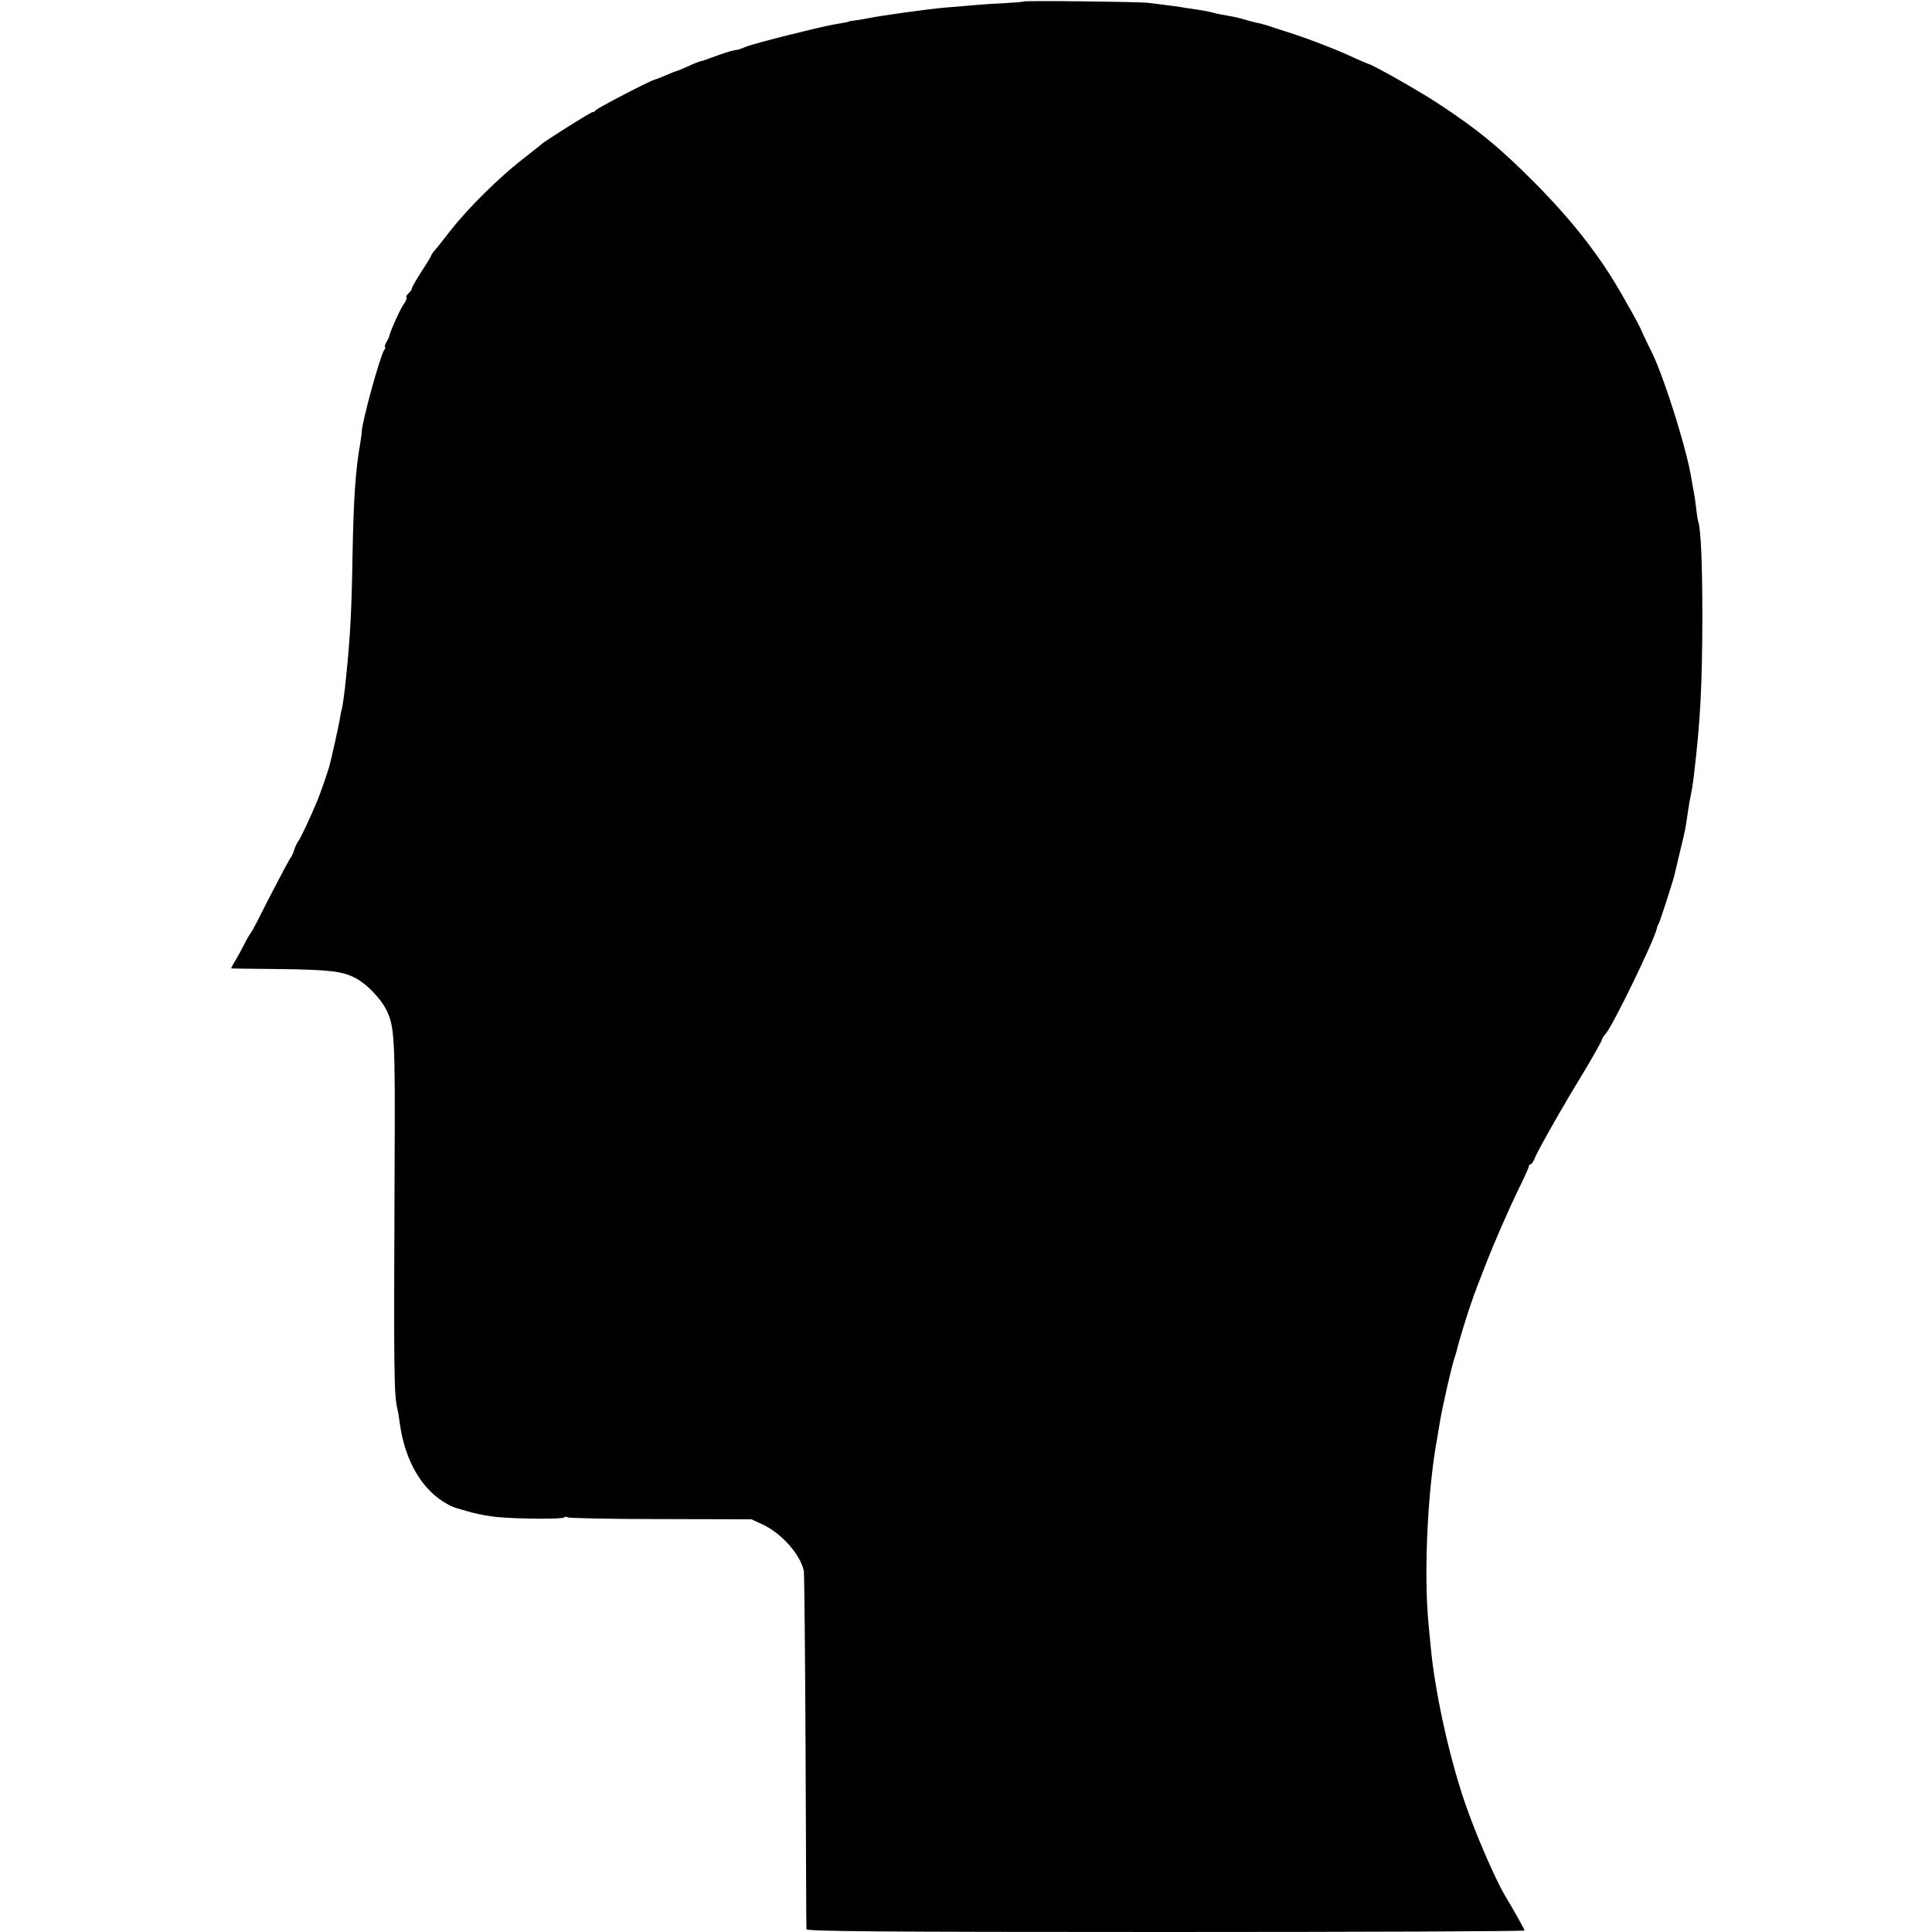
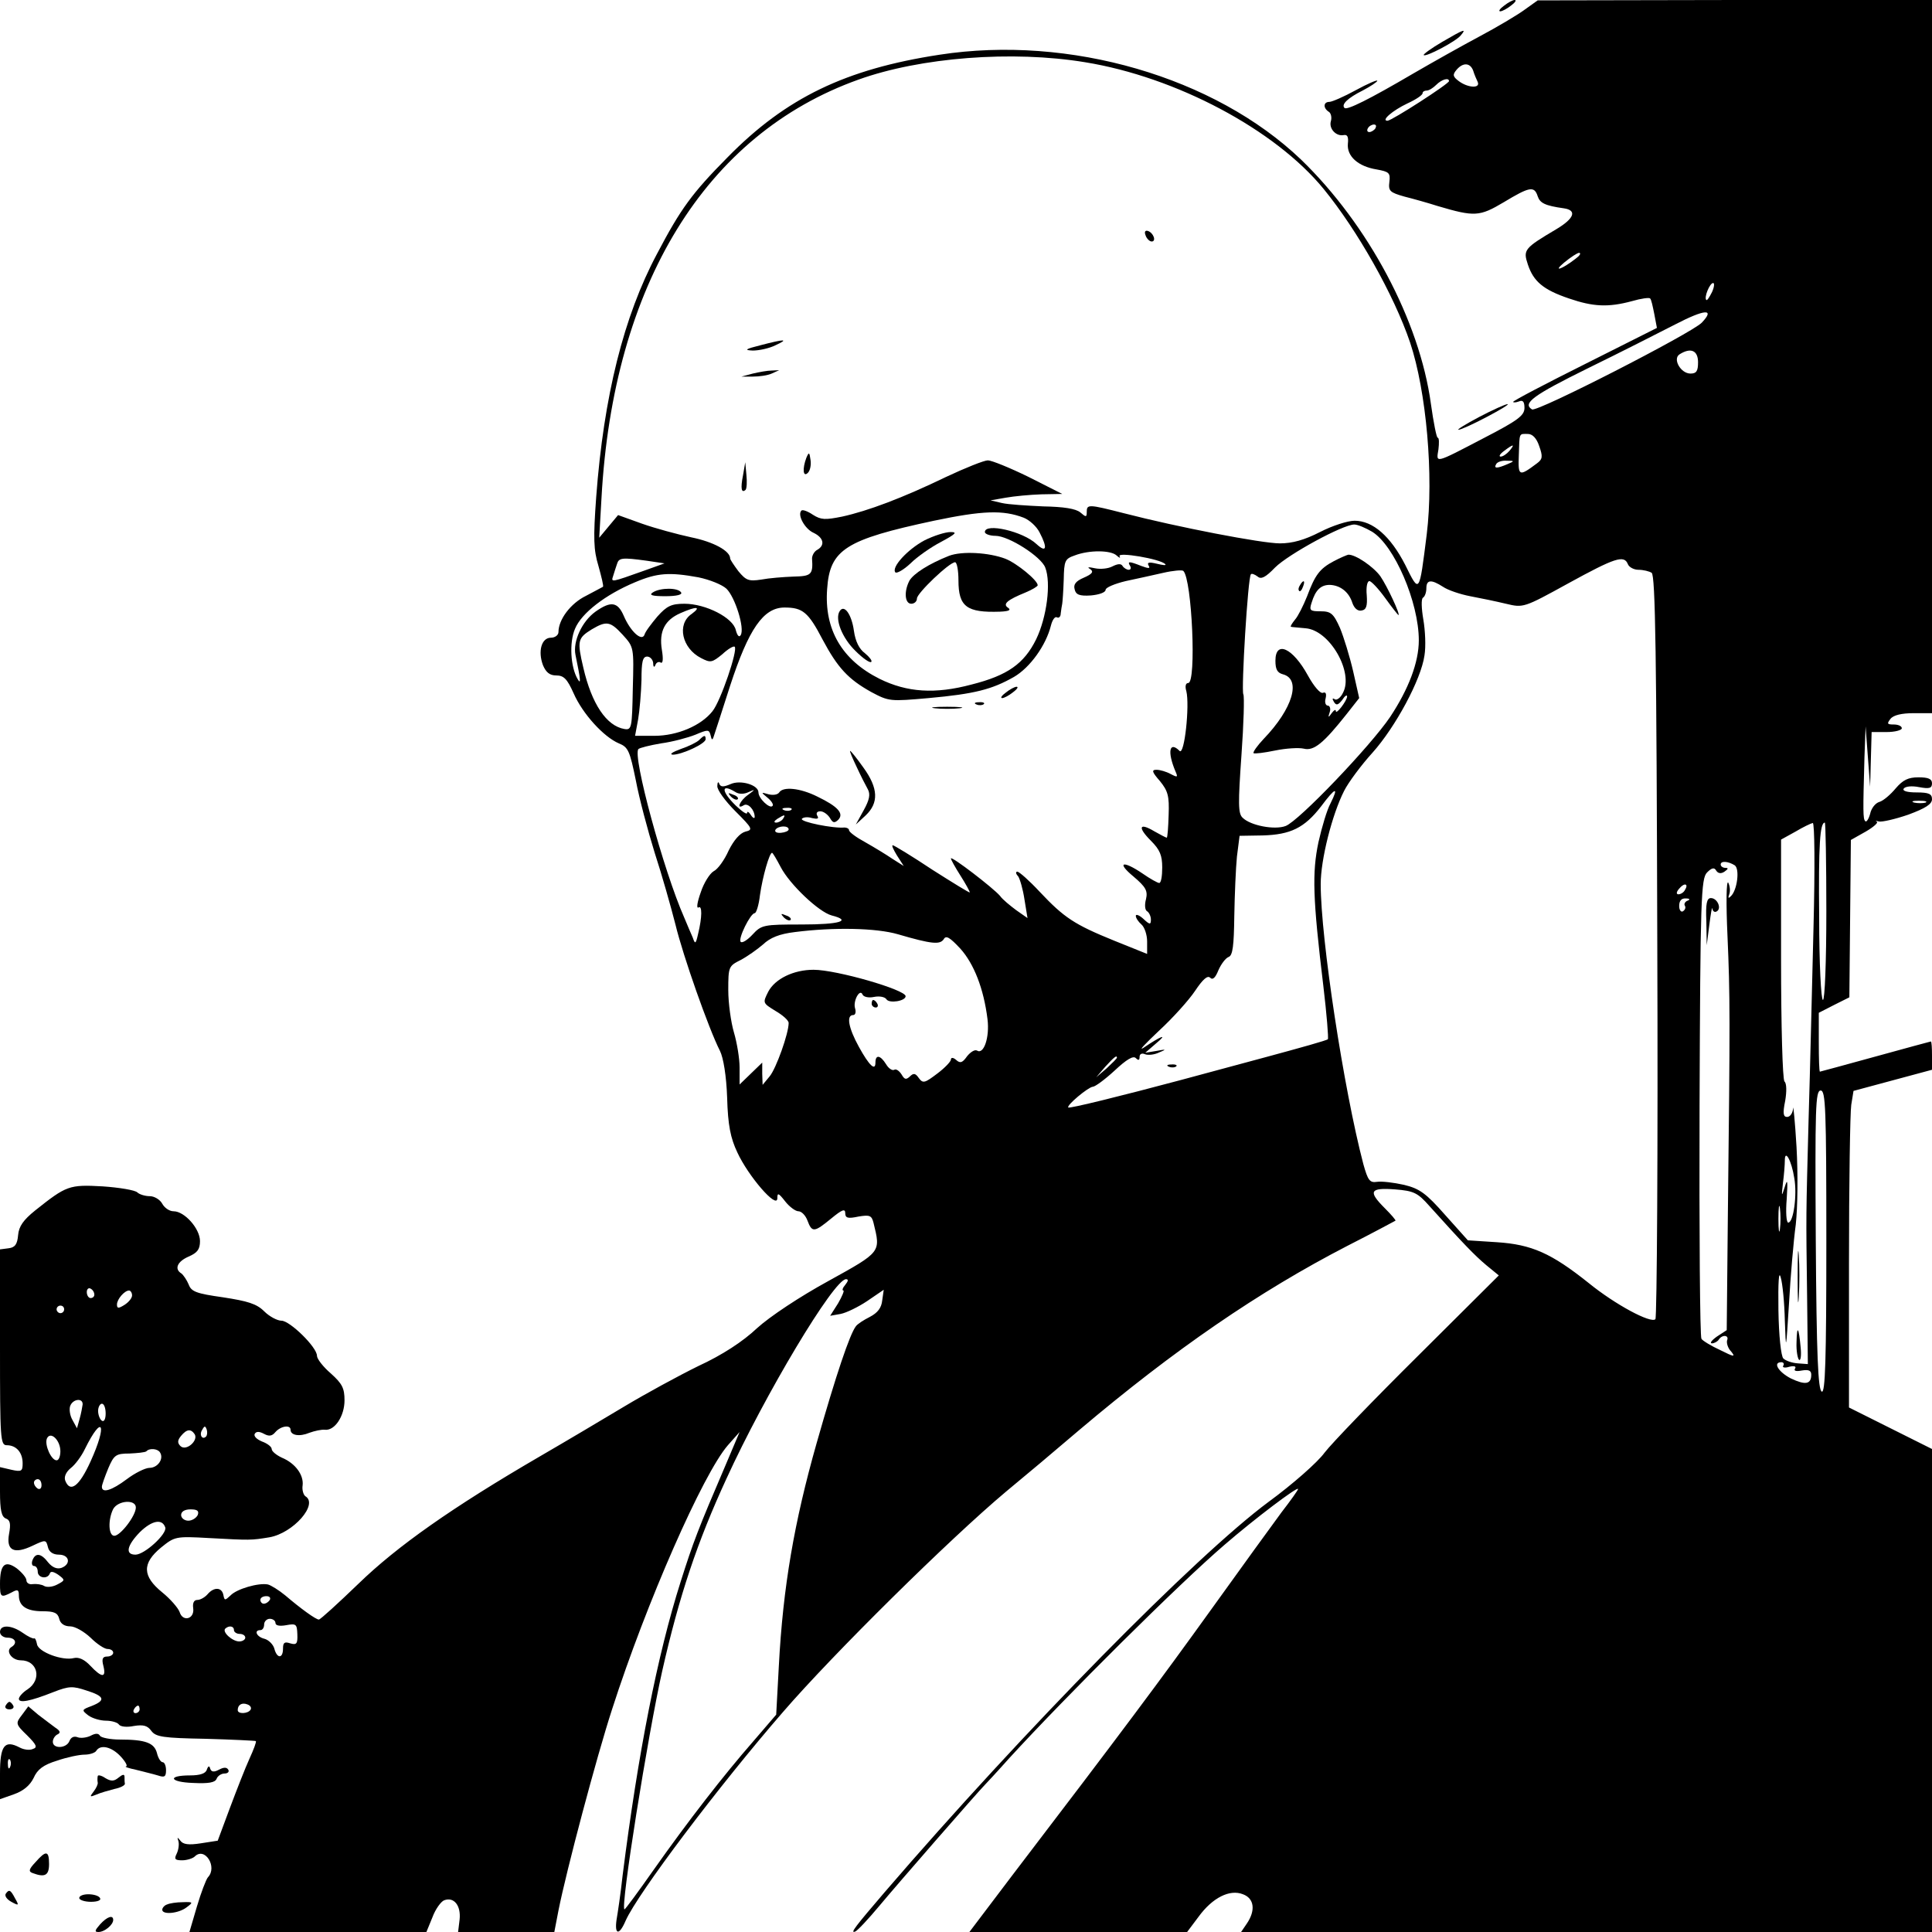
- <svg xmlns="http://www.w3.org/2000/svg" version="1.0" width="896pt" height="896pt" viewBox="0 0 896 896" preserveAspectRatio="xMidYMid meet">
-   <g transform="translate(0,896) scale(0.1,-0.1)" fill="#000000" stroke="none">
-     <path d="M4746 8953 c-1 -2 -43 -5 -92 -8 -49 -2 -120 -7 -159 -11 -38 -3 -88 -7 -110 -9 -74 -6 -297 -37 -356 -49 -14 -3 -41 -8 -60 -10 -19 -3 -34 -5 -34 -6 0 -2 -22 -6 -70 -14 -64 -11 -367 -87 -403 -102 -18 -7 -35 -13 -37 -14 -3 0 -6 0 -7 -1 -2 0 -11 -2 -20 -4 -15 -3 -47 -13 -128 -43 -8 -3 -20 -6 -25 -7 -6 -2 -32 -12 -57 -24 -26 -11 -49 -21 -52 -21 -2 0 -25 -9 -50 -20 -26 -11 -50 -20 -54 -21 -21 -5 -267 -133 -270 -141 -2 -4 -8 -8 -14 -8 -9 0 -226 -137 -238 -150 -3 -3 -44 -35 -91 -72 -106 -83 -247 -222 -328 -325 -33 -43 -67 -86 -76 -95 -8 -10 -15 -20 -15 -23 0 -2 -20 -36 -45 -74 -25 -38 -45 -74 -45 -79 0 -5 -7 -15 -15 -22 -8 -7 -13 -16 -10 -20 3 -4 -3 -18 -13 -31 -15 -20 -65 -131 -67 -149 0 -3 -6 -15 -13 -27 -7 -13 -10 -23 -6 -23 3 0 2 -6 -4 -13 -17 -20 -103 -332 -104 -377 0 -8 -4 -35 -8 -60 -21 -119 -30 -247 -35 -510 -4 -260 -11 -389 -30 -570 -6 -66 -16 -135 -20 -150 -3 -8 -7 -31 -10 -50 -5 -30 -40 -187 -48 -215 -11 -37 -42 -126 -54 -155 -35 -84 -78 -176 -89 -190 -6 -8 -15 -26 -19 -40 -4 -14 -11 -30 -16 -36 -8 -9 -99 -183 -157 -299 -14 -27 -28 -52 -31 -55 -3 -3 -15 -23 -26 -45 -11 -22 -30 -57 -42 -77 -13 -21 -22 -39 -21 -39 2 -1 98 -2 213 -3 243 -3 303 -10 364 -42 50 -26 114 -92 141 -144 40 -79 43 -123 40 -735 -4 -962 -3 -1050 13 -1120 3 -11 8 -40 11 -65 24 -178 106 -315 225 -378 14 -8 33 -15 41 -17 8 -3 40 -11 70 -20 30 -8 84 -18 120 -21 105 -9 302 -10 307 -1 2 4 10 4 16 0 7 -4 201 -8 432 -8 l420 -1 56 -26 c86 -42 170 -137 187 -213 2 -11 6 -387 8 -835 2 -448 3 -821 4 -827 0 -10 340 -13 1665 -13 916 0 1665 3 1665 7 0 6 -42 81 -91 163 -47 80 -139 293 -187 435 -73 215 -138 512 -157 720 -2 22 -7 74 -11 115 -21 234 -3 615 42 855 2 10 6 37 10 60 9 62 58 278 72 315 3 8 6 20 8 27 6 30 54 187 70 228 4 11 8 23 9 28 2 4 4 9 5 12 1 3 3 8 5 13 1 4 5 16 10 27 4 11 19 49 33 85 38 99 106 255 156 358 25 51 46 97 46 102 0 6 4 10 8 10 4 0 13 12 19 27 11 27 50 98 116 213 18 30 37 63 42 72 6 10 43 72 83 138 39 66 72 125 72 130 0 4 7 15 15 24 31 30 231 443 239 491 1 6 4 15 8 20 6 10 67 198 73 225 2 8 13 56 25 105 27 111 28 119 35 170 3 22 8 51 10 65 13 63 15 78 20 118 31 260 39 415 40 737 0 257 -7 409 -19 446 -3 8 -7 37 -10 64 -3 28 -8 61 -11 75 -3 14 -7 39 -10 55 -20 138 -139 513 -195 612 -5 10 -18 38 -30 63 -19 44 -27 59 -99 185 -100 176 -227 339 -401 515 -164 165 -267 250 -455 373 -92 60 -297 176 -320 181 -5 2 -35 14 -65 28 -76 36 -221 92 -305 118 -38 12 -81 26 -95 31 -14 4 -36 11 -50 13 -14 3 -41 10 -60 16 -19 6 -51 13 -70 16 -19 3 -51 9 -70 14 -20 6 -54 12 -75 15 -22 3 -49 7 -61 9 -19 4 -72 11 -169 23 -43 5 -574 11 -579 6z" />
+ <svg xmlns="http://www.w3.org/2000/svg" version="1.0" width="512pt" height="512pt" viewBox="0 0 512 512" preserveAspectRatio="xMidYMid meet">
+   <g transform="translate(0,512) scale(0.1,-0.1)" fill="#000000" stroke="none">
+     <path d="M3986 5105 c-11 -8 -16 -15 -10 -15 5 0 18 7 28 15 11 8 16 15 10 15 -5 0 -18 -7 -28 -15z" />
+     <path d="M4040 5094 c-19 -14 -73 -46 -120 -71 -47 -25 -125 -69 -175 -98 -116 -68 -176 -98 -182 -91 -9 9 8 26 48 46 21 11 39 23 39 26 0 3 -26 -8 -57 -25 -31 -17 -63 -31 -70 -31 -16 0 -17 -16 -2 -26 6 -3 9 -15 6 -25 -6 -20 14 -41 34 -37 10 2 13 -5 11 -23 -3 -33 27 -60 76 -68 33 -6 37 -9 34 -33 -3 -24 1 -28 40 -39 24 -6 63 -17 88 -25 98 -29 111 -28 175 10 68 41 81 44 90 16 6 -18 19 -25 69 -32 36 -5 28 -27 -19 -55 -86 -51 -89 -55 -76 -94 15 -45 41 -67 109 -90 64 -22 104 -24 167 -7 24 7 46 10 48 7 3 -2 7 -21 11 -41 l7 -37 -191 -96 c-104 -52 -190 -97 -190 -100 0 -2 7 -2 15 1 11 5 15 -1 15 -17 0 -20 -17 -33 -106 -79 -134 -70 -128 -68 -122 -31 2 17 2 31 -2 31 -3 0 -11 40 -18 90 -30 220 -166 475 -344 647 -229 219 -614 331 -958 278 -249 -38 -407 -114 -562 -272 -94 -95 -124 -136 -187 -256 -88 -165 -141 -377 -161 -644 -8 -110 -7 -140 6 -183 8 -29 14 -53 12 -55 -2 -1 -22 -12 -45 -24 -41 -20 -73 -63 -73 -96 0 -8 -9 -15 -20 -15 -25 0 -35 -36 -21 -73 8 -19 18 -27 35 -27 20 0 29 -9 46 -47 24 -55 80 -116 120 -133 25 -10 29 -20 45 -98 9 -48 32 -134 50 -192 19 -58 43 -143 55 -190 20 -83 88 -276 118 -335 9 -18 17 -66 19 -124 2 -73 9 -107 27 -145 29 -63 105 -151 106 -122 0 16 3 15 21 -8 11 -14 27 -26 35 -26 8 0 19 -11 24 -25 12 -32 18 -31 63 6 28 23 37 27 37 14 0 -13 7 -15 35 -9 30 5 35 3 40 -17 19 -78 21 -76 -120 -154 -75 -41 -155 -94 -189 -125 -37 -35 -92 -71 -155 -100 -53 -26 -141 -74 -196 -107 -55 -33 -156 -93 -225 -133 -232 -135 -378 -238 -480 -337 -54 -52 -101 -95 -105 -95 -8 0 -48 29 -89 64 -17 14 -38 27 -46 29 -25 5 -83 -12 -99 -29 -15 -14 -16 -14 -19 1 -4 21 -25 22 -42 2 -7 -8 -19 -15 -27 -15 -9 0 -13 -8 -11 -22 4 -29 -28 -37 -36 -10 -4 11 -25 35 -46 52 -53 43 -54 77 -3 119 36 29 38 30 127 25 110 -6 111 -6 160 2 63 11 131 88 95 109 -5 4 -9 17 -7 29 3 27 -19 58 -55 73 -15 7 -27 17 -27 23 0 6 -12 15 -26 20 -14 6 -22 14 -19 20 4 7 12 7 25 0 13 -7 21 -6 30 5 14 16 40 20 40 6 0 -15 24 -19 50 -8 14 5 32 9 41 8 26 -3 52 36 52 78 0 32 -6 44 -36 71 -21 18 -37 39 -37 47 0 23 -72 93 -94 93 -11 0 -32 11 -46 25 -20 20 -44 27 -109 37 -71 10 -84 15 -91 34 -5 12 -14 25 -19 29 -20 12 -11 32 19 45 23 10 30 19 30 41 0 33 -41 79 -70 79 -11 0 -24 9 -30 20 -6 11 -21 20 -33 20 -13 0 -28 5 -33 10 -6 6 -48 13 -92 16 -89 5 -96 2 -179 -64 -31 -25 -43 -42 -45 -65 -2 -24 -8 -33 -25 -35 l-23 -3 0 -260 c0 -243 1 -259 18 -259 25 0 42 -19 42 -48 0 -21 -3 -23 -30 -17 l-30 7 0 -65 c0 -49 4 -66 15 -71 12 -4 14 -14 9 -41 -8 -44 13 -55 63 -31 34 16 35 16 40 -4 3 -13 14 -20 29 -20 28 0 33 -25 7 -35 -12 -4 -24 1 -35 14 -19 25 -34 27 -42 6 -3 -8 -1 -15 4 -15 6 0 10 -7 10 -15 0 -17 26 -21 32 -5 2 7 10 5 22 -3 19 -14 19 -15 -2 -26 -13 -7 -28 -8 -35 -4 -6 4 -20 6 -30 5 -9 -2 -17 3 -17 10 0 7 -12 21 -26 32 -31 22 -44 10 -44 -41 0 -36 2 -38 31 -23 16 9 19 7 19 -8 0 -28 20 -42 63 -42 30 0 40 -4 44 -20 3 -13 14 -20 29 -20 13 0 37 -14 54 -30 17 -17 37 -30 45 -30 8 0 15 -4 15 -10 0 -5 -7 -10 -16 -10 -12 0 -15 -6 -10 -25 8 -32 -4 -32 -35 1 -15 16 -30 23 -43 20 -30 -8 -95 16 -98 37 -2 10 -5 17 -8 15 -3 -1 -16 5 -30 15 -30 21 -60 22 -60 2 0 -8 9 -15 20 -15 21 0 27 -15 10 -25 -16 -10 1 -35 25 -35 45 0 57 -51 18 -77 -13 -8 -23 -20 -23 -25 0 -12 29 -7 92 18 41 16 51 16 87 4 48 -15 52 -26 14 -41 -27 -10 -27 -11 -9 -25 11 -8 32 -14 47 -14 15 0 31 -5 34 -10 4 -6 21 -8 40 -4 25 4 36 1 46 -13 12 -16 31 -19 144 -21 71 -2 131 -5 133 -6 2 -2 -6 -23 -17 -47 -11 -24 -34 -83 -52 -131 l-32 -86 -45 -7 c-32 -5 -47 -3 -54 7 -8 10 -9 10 -5 -2 2 -8 0 -23 -5 -33 -7 -14 -4 -17 15 -17 12 0 28 5 33 10 27 27 61 -28 35 -55 -5 -6 -18 -40 -29 -77 l-20 -68 314 0 314 0 16 39 c8 22 23 42 31 45 26 10 45 -14 41 -51 l-4 -33 127 0 128 0 11 57 c21 106 101 407 142 533 91 283 241 624 307 700 l31 35 -36 -85 c-75 -175 -87 -207 -120 -311 -62 -195 -113 -455 -154 -779 -5 -47 -13 -100 -16 -117 -6 -41 7 -43 24 -3 32 72 246 356 417 553 133 154 442 459 591 584 45 37 133 111 195 164 252 213 475 366 709 487 69 35 126 66 128 67 2 1 -11 16 -28 33 -45 45 -40 55 27 50 50 -4 60 -9 91 -44 90 -100 120 -131 151 -157 l33 -27 -214 -213 c-117 -116 -229 -232 -248 -257 -18 -25 -85 -84 -148 -130 -193 -143 -649 -606 -1018 -1035 -77 -90 -92 -109 -78 -104 6 2 35 33 65 69 44 53 261 302 279 320 3 3 32 34 64 70 153 167 451 463 571 566 81 70 195 156 195 148 0 -3 -20 -31 -44 -62 -23 -31 -107 -147 -186 -257 -133 -185 -238 -326 -529 -707 l-112 -148 289 0 288 0 30 40 c37 51 83 74 118 60 30 -11 34 -43 10 -78 l-15 -22 915 0 916 0 0 640 0 640 -110 55 -110 55 0 383 c0 210 3 399 6 419 l6 37 104 28 104 28 0 38 c0 20 -1 37 -3 37 -1 0 -67 -18 -147 -40 -80 -22 -146 -40 -147 -40 -2 0 -3 35 -3 78 l0 78 41 21 40 20 2 209 2 208 39 22 c21 12 34 24 30 26 -5 3 -3 3 5 1 8 -2 43 6 78 18 46 17 63 28 63 41 0 14 -8 18 -41 18 -25 0 -38 4 -34 10 4 6 21 8 41 4 27 -5 34 -3 34 10 0 12 -10 16 -36 16 -27 0 -41 -7 -60 -29 -14 -17 -33 -33 -43 -36 -11 -3 -22 -17 -25 -32 -4 -14 -10 -23 -13 -19 -6 6 -6 25 -2 169 l3 82 6 -80 6 -80 2 73 2 72 40 0 c22 0 40 5 40 10 0 6 -10 10 -21 10 -18 0 -19 2 -9 15 8 10 30 15 61 15 l49 0 0 945 0 945 -522 0 -523 -1 -35 -25z m-1164 -139 c240 -39 503 -178 632 -336 89 -109 186 -280 229 -407 43 -129 63 -353 44 -508 -20 -159 -19 -158 -57 -81 -39 76 -86 117 -134 117 -18 0 -59 -13 -92 -30 -41 -21 -73 -30 -106 -30 -48 0 -271 43 -414 80 -94 24 -98 24 -98 3 0 -14 -2 -14 -17 -1 -12 10 -44 15 -98 16 -44 2 -93 5 -110 9 l-30 7 40 7 c22 4 65 8 95 9 l55 1 -89 45 c-49 24 -98 44 -108 44 -10 0 -60 -20 -111 -44 -116 -56 -207 -90 -275 -105 -45 -9 -56 -9 -78 5 -13 9 -27 14 -30 11 -12 -11 9 -49 32 -59 27 -13 31 -33 10 -45 -8 -4 -14 -15 -14 -23 3 -43 -2 -47 -49 -48 -27 -1 -65 -4 -86 -8 -33 -5 -40 -2 -60 22 -12 16 -22 31 -22 34 0 20 -44 44 -103 56 -37 8 -96 24 -130 36 l-64 23 -25 -30 -25 -30 6 105 c31 565 275 964 681 1109 164 59 408 78 601 46z m1028 -22 c3 -10 9 -24 12 -30 8 -18 -26 -16 -50 2 -16 12 -17 17 -6 30 17 20 36 19 44 -2z m-64 -28 c0 -7 -152 -105 -163 -105 -18 0 13 27 53 46 22 10 40 22 40 27 0 4 5 7 11 7 6 0 17 7 25 15 15 15 34 20 34 10z m-195 -125 c-3 -5 -11 -10 -16 -10 -6 0 -7 5 -4 10 3 6 11 10 16 10 6 0 7 -4 4 -10z m530 -346 c-36 -28 -61 -36 -30 -10 17 14 35 26 40 26 6 -1 1 -8 -10 -16z m362 -88 c-7 -14 -13 -23 -15 -21 -7 6 9 45 18 45 4 0 3 -11 -3 -24z m-27 -81 c-27 -28 -437 -238 -450 -230 -26 16 2 37 148 109 86 42 190 95 231 116 79 41 107 43 71 5z m-10 -105 c0 -23 -4 -30 -20 -30 -26 0 -48 39 -29 51 30 19 49 10 49 -21z m-421 -222 c10 -28 9 -35 -6 -46 -48 -36 -50 -34 -48 21 2 62 0 57 24 57 12 0 23 -11 30 -32z m-79 -13 c-7 -8 -17 -15 -23 -15 -6 0 -2 7 9 15 25 19 30 19 14 0z m-5 -35 c-28 -12 -37 -12 -30 0 3 6 16 10 28 9 21 0 21 -1 2 -9z m-1282 -142 c15 -6 34 -23 42 -39 22 -42 18 -55 -8 -31 -36 34 -137 57 -137 32 0 -5 13 -10 28 -10 35 0 121 -55 132 -84 16 -41 4 -132 -24 -190 -32 -65 -76 -96 -171 -120 -97 -26 -171 -21 -244 15 -100 50 -147 131 -139 238 7 105 49 131 283 181 129 27 183 29 238 8z m923 -37 c59 -36 124 -187 124 -288 0 -58 -27 -129 -76 -203 -52 -77 -242 -276 -277 -289 -29 -11 -93 1 -114 22 -12 11 -12 38 -3 166 6 83 8 156 5 161 -6 10 12 311 20 318 2 3 10 0 18 -6 9 -8 21 -2 46 24 35 35 180 114 210 114 9 0 30 -9 47 -19z m-677 -63 c8 -7 11 -8 8 -2 -7 12 108 -7 121 -21 4 -4 -6 -3 -22 1 -21 5 -27 4 -22 -5 5 -8 0 -8 -19 -1 -33 13 -38 13 -30 0 3 -5 2 -10 -4 -10 -5 0 -13 5 -16 10 -4 7 -13 6 -27 -1 -11 -6 -32 -8 -46 -5 -18 4 -22 3 -13 -2 10 -7 6 -13 -17 -23 -21 -9 -28 -18 -24 -31 3 -14 13 -18 43 -16 22 2 39 8 39 15 0 6 24 16 53 23 28 6 74 16 100 22 26 6 50 8 53 5 23 -23 35 -297 13 -297 -7 0 -9 -9 -5 -22 9 -37 -5 -171 -18 -158 -27 27 -33 -2 -11 -54 7 -16 6 -17 -13 -7 -11 6 -28 11 -37 11 -14 0 -12 -6 9 -30 21 -26 25 -39 23 -90 -1 -33 -3 -60 -5 -60 -2 0 -17 8 -33 17 -40 24 -45 11 -9 -25 24 -24 30 -39 30 -71 0 -23 -3 -41 -8 -41 -4 0 -24 11 -44 25 -53 36 -70 30 -24 -8 33 -28 38 -38 33 -60 -4 -14 -3 -29 3 -32 5 -3 10 -13 10 -22 0 -14 -3 -14 -20 2 -11 10 -20 13 -20 8 0 -6 7 -16 15 -23 8 -7 15 -27 15 -45 l0 -33 -87 35 c-106 43 -133 61 -198 130 -27 29 -54 53 -59 53 -5 0 -4 -6 2 -12 5 -7 13 -35 17 -62 l8 -49 -30 21 c-16 12 -36 28 -43 38 -18 21 -130 107 -130 99 0 -3 11 -23 25 -45 14 -22 25 -42 25 -45 0 -2 -44 25 -99 60 -54 36 -102 65 -105 65 -4 0 2 -12 11 -27 l18 -28 -30 19 c-16 11 -49 31 -72 44 -24 13 -43 27 -43 32 0 4 -6 7 -12 7 -29 -3 -118 15 -113 23 3 4 15 6 27 2 14 -3 19 -2 14 6 -4 7 -1 12 8 12 8 0 19 -8 25 -17 8 -14 12 -15 22 -6 17 17 -1 36 -55 62 -46 23 -91 27 -101 11 -4 -6 -16 -8 -28 -5 -21 6 -21 6 -3 -9 11 -9 17 -19 13 -22 -7 -8 -37 20 -37 36 0 20 -48 34 -74 22 -19 -8 -26 -8 -30 1 -2 7 -5 4 -5 -6 -1 -10 21 -40 48 -67 46 -46 47 -49 26 -54 -14 -4 -30 -22 -44 -50 -11 -25 -29 -50 -40 -55 -10 -6 -26 -31 -34 -56 -9 -25 -12 -43 -6 -40 10 7 10 -25 -1 -70 -6 -27 -8 -28 -14 -10 -5 11 -15 35 -23 54 -54 122 -138 430 -121 446 3 3 30 10 60 15 30 4 71 15 91 23 33 14 36 14 40 -1 3 -14 5 -15 9 -2 3 8 22 68 43 133 49 150 88 207 144 207 48 0 63 -12 101 -85 40 -75 68 -105 129 -139 47 -25 50 -25 152 -16 122 11 168 23 226 56 43 25 85 84 98 136 4 16 11 25 16 22 5 -3 10 2 10 10 1 9 3 21 4 26 1 6 3 34 4 64 1 50 3 55 29 64 39 15 96 14 111 0z m-1245 -14 l47 -7 -53 -19 c-90 -32 -89 -32 -83 -14 3 9 7 23 10 31 5 17 13 18 79 9z m2600 -9 c3 -8 16 -15 28 -15 13 0 29 -4 35 -8 10 -6 13 -221 15 -989 2 -540 -1 -985 -5 -989 -12 -12 -107 39 -177 96 -99 79 -151 102 -243 108 l-77 5 -60 67 c-51 58 -68 70 -109 80 -27 6 -59 10 -72 8 -19 -3 -24 4 -36 47 -52 198 -113 598 -113 742 0 65 30 184 62 247 11 22 45 68 75 101 61 68 129 194 138 258 4 24 2 66 -3 95 -5 29 -6 55 -1 58 5 3 9 14 9 25 0 23 13 24 44 4 13 -9 46 -20 72 -25 27 -5 70 -14 95 -20 46 -11 47 -11 165 54 124 68 148 76 158 51z m-2463 -35 c29 -6 62 -19 74 -30 23 -22 49 -105 38 -123 -4 -7 -9 -2 -13 13 -7 33 -80 70 -136 70 -35 0 -47 -6 -72 -34 -16 -19 -32 -40 -34 -48 -7 -19 -37 8 -55 50 -16 37 -34 40 -75 11 -36 -26 -60 -79 -53 -114 14 -68 15 -80 6 -65 -19 32 -23 97 -7 134 17 41 80 90 159 123 59 25 91 27 168 13z m-18 -97 c-40 -27 -26 -91 25 -117 25 -13 29 -12 56 10 15 14 30 23 33 20 9 -8 -37 -144 -59 -171 -30 -38 -93 -65 -154 -65 l-51 0 8 43 c4 23 8 70 9 105 0 48 3 62 15 62 8 0 15 -8 16 -17 0 -11 3 -13 6 -5 2 6 9 10 14 6 6 -3 7 10 3 34 -8 49 8 79 49 97 43 19 57 18 30 -2z m-183 -55 c30 -33 30 -33 27 -143 -2 -104 -3 -110 -22 -107 -48 8 -87 67 -109 162 -17 72 -15 79 22 102 39 23 49 22 82 -14z m299 -417 c9 -6 23 -6 35 0 18 8 18 7 -1 -7 -23 -16 -33 -41 -12 -28 11 7 29 -12 29 -31 0 -5 -5 -3 -10 5 -5 8 -10 11 -10 6 0 -6 -13 3 -30 19 -39 38 -40 60 -1 36z m1577 -30 c-9 -16 -23 -63 -32 -103 -17 -81 -15 -149 13 -381 9 -75 14 -139 12 -141 -2 -3 -74 -23 -159 -46 -85 -23 -189 -51 -230 -62 -161 -43 -295 -76 -299 -73 -5 6 53 54 65 55 6 0 32 19 58 43 31 29 49 40 56 33 7 -7 10 -6 10 3 0 8 6 11 15 7 8 -3 25 -1 37 5 20 8 19 9 -7 4 l-30 -5 30 26 c30 25 14 20 -35 -13 -14 -9 5 11 41 45 37 34 80 82 96 106 20 30 33 42 40 35 7 -7 14 0 22 20 7 16 19 32 27 35 11 4 14 30 15 108 1 57 4 128 7 158 l7 55 61 1 c74 2 111 20 155 77 38 51 48 54 25 8z m1577 2 c-7 -2 -21 -2 -30 0 -10 3 -4 5 12 5 17 0 24 -2 18 -5z m-3006 -19 c-3 -3 -12 -4 -19 -1 -8 3 -5 6 6 6 11 1 17 -2 13 -5z m-22 -24 c-3 -5 -12 -10 -18 -10 -7 0 -6 4 3 10 19 12 23 12 15 0z m2731 -287 c-4 -153 -9 -381 -13 -508 -7 -269 -7 -241 -4 -470 l2 -180 -27 2 c-15 1 -32 7 -38 13 -6 6 -12 60 -13 128 -1 75 1 106 6 87 5 -16 10 -68 11 -115 3 -83 3 -82 11 45 4 72 12 166 18 210 5 46 6 133 2 205 -4 69 -9 115 -9 103 -1 -13 -8 -23 -16 -23 -10 0 -12 9 -5 43 4 24 4 46 -2 51 -5 6 -9 146 -9 325 l0 316 38 21 c20 12 41 22 46 23 5 1 6 -119 2 -276z m34 42 c0 -132 -4 -235 -9 -235 -5 0 -10 97 -10 218 -2 194 2 252 15 252 2 0 4 -106 4 -235z m-2750 217 c0 -4 -9 -8 -20 -9 -11 -1 -18 2 -15 8 7 11 35 12 35 1z m-21 -100 c24 -46 101 -119 135 -128 55 -14 21 -24 -79 -24 -102 0 -107 -1 -131 -27 -13 -14 -27 -23 -31 -19 -8 8 26 76 37 76 4 0 11 21 14 48 7 49 25 112 32 112 2 0 12 -17 23 -38z m2528 5 c14 -9 7 -66 -10 -82 -7 -7 -8 -5 -4 6 3 9 1 22 -3 30 -5 7 -6 -55 -2 -141 7 -159 7 -218 1 -740 l-3 -305 -26 -17 c-14 -10 -20 -18 -13 -18 6 0 15 5 18 10 9 14 28 12 22 -2 -2 -7 2 -21 11 -30 12 -15 7 -14 -29 4 -24 11 -47 25 -50 30 -4 6 -6 282 -5 614 2 556 4 606 20 622 12 12 19 14 24 5 5 -8 13 -9 22 -3 10 7 11 10 3 10 -7 0 -13 4 -13 9 0 10 19 9 37 -2z m-132 -66 c-3 -6 -11 -11 -17 -11 -6 0 -6 6 2 15 14 17 26 13 15 -4z m7 -28 c-6 -2 -10 -9 -7 -13 3 -5 1 -11 -5 -15 -5 -3 -10 3 -10 14 0 14 6 21 18 20 10 0 12 -3 4 -6z m-2092 -89 c89 -26 111 -28 121 -13 6 11 16 5 44 -25 36 -40 62 -106 72 -187 6 -48 -10 -95 -28 -83 -6 3 -17 -4 -26 -15 -12 -17 -18 -20 -29 -10 -8 7 -14 7 -14 1 0 -5 -16 -22 -36 -37 -33 -25 -38 -27 -49 -12 -9 13 -14 14 -24 4 -10 -9 -14 -8 -22 6 -6 9 -14 15 -19 12 -5 -3 -15 3 -22 15 -15 24 -28 26 -28 4 0 -23 -16 -9 -44 42 -27 49 -34 84 -15 84 6 0 8 8 5 18 -6 19 13 54 20 36 3 -6 16 -9 30 -6 15 3 29 0 33 -6 7 -12 51 -5 51 8 0 17 -183 70 -244 70 -53 0 -102 -24 -120 -58 -15 -30 -15 -30 19 -51 19 -11 35 -25 35 -32 0 -28 -33 -120 -50 -141 l-19 -23 -1 29 0 30 -30 -29 -30 -29 0 45 c0 24 -7 66 -15 93 -8 27 -15 78 -15 112 0 62 1 64 33 80 17 9 44 28 59 41 19 18 43 28 85 33 102 13 215 11 273 -6z m580 -327 c0 -2 -12 -14 -27 -28 l-28 -24 24 28 c23 25 31 32 31 24z m1880 -488 c0 -316 -3 -400 -12 -397 -10 4 -14 95 -16 401 -2 352 -1 397 13 397 13 0 15 -47 15 -401z m-85 169 c8 -44 -2 -118 -16 -118 -5 0 -7 28 -4 63 3 48 2 55 -5 32 -9 -28 -9 -27 -5 10 3 22 5 49 5 60 0 31 18 -1 25 -47z m-38 -135 c-2 -16 -4 -3 -4 27 0 30 2 43 4 28 2 -16 2 -40 0 -55z m-2477 -148 c-7 -8 -9 -15 -5 -15 3 0 -3 -15 -14 -34 l-21 -33 28 5 c15 3 46 18 70 34 l44 30 -4 -28 c-2 -20 -12 -33 -33 -44 -16 -8 -33 -19 -37 -25 -16 -21 -52 -127 -104 -310 -59 -208 -89 -380 -100 -590 l-7 -129 -61 -71 c-77 -88 -172 -210 -265 -342 -40 -57 -74 -103 -76 -103 -12 0 62 463 100 632 45 199 93 342 170 509 102 223 285 529 317 529 7 0 6 -5 -2 -15z m-1990 -26 c0 -5 -4 -9 -10 -9 -5 0 -10 7 -10 16 0 8 5 12 10 9 6 -3 10 -10 10 -16z m100 -2 c0 -7 -9 -18 -20 -25 -16 -10 -20 -10 -20 1 0 14 20 37 32 37 4 0 8 -6 8 -13z m-180 -37 c0 -5 -4 -10 -10 -10 -5 0 -10 5 -10 10 0 6 5 10 10 10 6 0 10 -4 10 -10z m4556 -149 c-4 -5 4 -7 16 -3 13 3 19 1 15 -5 -4 -6 3 -8 18 -5 18 3 25 0 25 -11 0 -26 -16 -28 -54 -10 -33 17 -49 43 -25 43 5 0 8 -4 5 -9z m-4507 -103 c-1 -7 -4 -24 -8 -38 l-7 -25 -12 22 c-7 12 -9 29 -6 37 7 19 34 22 33 4z m61 -24 c0 -14 -4 -23 -10 -19 -5 3 -10 15 -10 26 0 10 5 19 10 19 6 0 10 -12 10 -26z m-40 -127 c-30 -66 -54 -84 -67 -51 -4 10 2 23 14 33 12 9 29 32 38 51 47 95 60 66 15 -33z m306 66 c-10 -10 -19 5 -10 18 6 11 8 11 12 0 2 -7 1 -15 -2 -18z m-30 6 c10 -17 -23 -46 -38 -31 -8 8 -8 15 2 27 15 18 26 19 36 4z m-356 -45 c0 -13 -4 -24 -10 -24 -14 0 -32 40 -26 57 9 22 36 -3 36 -33z m264 -3 c11 -17 -6 -41 -28 -41 -11 0 -39 -14 -60 -30 -40 -30 -66 -38 -66 -20 0 5 8 27 17 49 15 35 20 39 56 39 21 1 42 3 45 6 8 9 30 7 36 -3z m-314 -87 c0 -8 -4 -12 -10 -9 -5 3 -10 10 -10 16 0 5 5 9 10 9 6 0 10 -7 10 -16z m250 -59 c0 -22 -41 -75 -57 -75 -16 0 -17 43 -3 71 13 23 60 26 60 4z m164 -20 c-4 -8 -15 -15 -25 -15 -10 0 -19 7 -19 15 0 9 9 15 25 15 18 0 23 -4 19 -15z m-86 -33 c5 -17 -55 -72 -79 -72 -28 0 -23 24 12 60 32 31 59 36 67 12z m277 -192 c-3 -5 -10 -10 -16 -10 -5 0 -9 5 -9 10 0 6 7 10 16 10 8 0 12 -4 9 -10z m15 -61 c0 -7 11 -9 28 -6 27 5 29 3 30 -24 1 -25 -2 -29 -19 -24 -15 5 -19 2 -19 -14 0 -27 -16 -27 -23 0 -3 11 -15 23 -26 26 -21 5 -29 23 -11 23 6 0 10 7 10 15 0 8 7 15 15 15 8 0 15 -5 15 -11z m-110 -19 c0 -5 7 -10 15 -10 8 0 15 -4 15 -10 0 -5 -7 -10 -16 -10 -18 0 -46 25 -37 34 10 9 23 7 23 -4z m44 -211 c-7 -11 -34 -12 -34 -1 0 14 11 21 26 15 8 -3 11 -9 8 -14z m-294 1 c0 -5 -5 -10 -11 -10 -5 0 -7 5 -4 10 3 6 8 10 11 10 2 0 4 -4 4 -10z" />
+     <path d="M3036 4496 c3 -9 11 -16 16 -16 13 0 5 23 -10 28 -7 2 -10 -2 -6 -12z" />
+     <path d="M2015 4205 c-40 -10 -44 -13 -20 -14 17 0 44 6 60 14 37 17 25 17 -40 0z" />
+     <path d="M1995 4130 l-30 -8 30 0 c17 0 39 3 50 8 l20 9 -20 -1 c-11 0 -33 -4 -50 -8z" />
+     <path d="M2137 3907 c-11 -29 -9 -53 4 -40 6 6 9 21 7 34 -3 21 -4 22 -11 6z" />
+     <path d="M1969 3860 c-7 -35 -4 -48 7 -38 3 4 4 21 2 40 l-3 33 -6 -35z" />
+     <path d="M2450 3688 c-45 -24 -89 -72 -77 -85 4 -3 22 7 40 24 17 17 54 43 81 57 39 21 44 26 25 26 -14 0 -45 -10 -69 -22z" />
+     <path d="M2515 3647 c-53 -21 -94 -47 -105 -66 -15 -29 -12 -61 5 -61 8 0 15 6 15 14 0 14 86 96 101 96 5 0 9 -22 9 -48 0 -70 22 -86 110 -83 23 1 30 4 22 10 -16 10 -3 21 46 41 17 7 32 16 32 19 0 13 -55 58 -85 70 -44 17 -116 21 -150 8z" />
+     <path d="M2225 3500 c-13 -21 7 -71 42 -105 20 -20 39 -33 42 -29 3 3 -5 13 -17 23 -15 11 -25 31 -29 59 -6 44 -26 72 -38 52z" />
+     <path d="M3535 3633 c-38 -20 -50 -37 -71 -93 -10 -25 -24 -53 -32 -62 -8 -10 -13 -18 -11 -19 2 -1 20 -2 39 -4 64 -5 128 -117 99 -171 -6 -13 -17 -21 -22 -17 -6 4 -7 1 -2 -7 6 -10 11 -9 22 5 7 11 13 15 13 9 -1 -12 -30 -50 -30 -38 0 5 -5 2 -11 -6 -9 -13 -10 -12 -5 3 3 9 0 17 -5 17 -6 0 -9 9 -6 19 3 13 0 18 -7 15 -7 -3 -24 17 -40 46 -40 73 -86 94 -86 39 0 -23 5 -32 20 -36 49 -13 26 -91 -51 -171 -17 -18 -29 -35 -27 -38 3 -2 28 1 57 7 29 6 63 8 76 5 27 -7 53 15 114 92 l33 42 -16 71 c-9 39 -25 91 -35 115 -17 38 -24 44 -51 44 -28 0 -31 2 -24 23 10 33 24 47 48 47 28 -1 51 -19 60 -48 5 -14 14 -22 24 -20 13 2 16 12 14 41 -2 20 1 37 7 37 5 0 24 -20 42 -45 18 -25 34 -45 35 -45 6 0 -30 77 -48 103 -18 25 -66 58 -85 57 -4 -1 -21 -8 -38 -17z" />
+     <path d="M3445 3569 c-4 -6 -5 -12 -2 -15 2 -3 7 2 10 11 7 17 1 20 -8 4z" />
+     <path d="M2666 3285 c-11 -8 -16 -15 -10 -15 5 0 18 7 28 15 11 8 16 15 10 15 -5 0 -18 -7 -28 -15z" />
+     <path d="M2588 3253 c7 -3 16 -2 19 1 4 3 -2 6 -13 5 -11 0 -14 -3 -6 -6z" />
+     <path d="M2478 3243 c17 -2 47 -2 65 0 17 2 3 4 -33 4 -36 0 -50 -2 -32 -4z" />
+     <path d="M1853 3159 c-6 -6 -28 -17 -49 -24 -22 -8 -31 -14 -21 -15 24 0 87 29 87 41 0 12 -4 11 -17 -2z" />
+     <path d="M2270 3088 c11 -24 25 -51 30 -60 7 -13 4 -28 -11 -55 l-21 -38 26 24 c35 33 34 72 -6 127 -17 24 -33 44 -35 44 -2 0 6 -19 17 -42z" />
+     <path d="M1730 3550 c-11 -7 -2 -10 33 -10 30 0 46 4 42 10 -8 13 -55 13 -75 0z" />
+     <path d="M1937 3009 c7 -7 15 -10 18 -7 3 3 -2 9 -12 12 -14 6 -15 5 -6 -5z" />
+     <path d="M3098 2293 c7 -3 16 -2 19 1 4 3 -2 6 -13 5 -11 0 -14 -3 -6 -6z" />
+     <path d="M4764 1735 c0 -60 1 -84 3 -52 2 32 2 81 0 110 -2 29 -3 3 -3 -58z" />
+     <path d="M4761 1563 c-1 -23 3 -44 7 -47 4 -2 6 12 4 32 -5 56 -10 62 -11 15z" />
+     <path d="M2077 2689 c7 -7 15 -10 18 -7 3 3 -2 9 -12 12 -14 6 -15 5 -6 -5z" />
+     <path d="M4522 2678 l1 -63 7 55 c4 30 7 49 8 42 1 -7 6 -11 12 -7 13 8 1 35 -16 35 -11 0 -14 -15 -12 -62z" />
+     <path d="M2310 2460 c0 -5 5 -10 11 -10 5 0 7 5 4 10 -3 6 -8 10 -11 10 -2 0 -4 -4 -4 -10z" />
+     <path d="M3822 5009 c-29 -17 -51 -33 -49 -35 5 -6 85 36 98 52 16 19 11 18 -49 -17z" />
+     <path d="M3920 4015 c-36 -19 -60 -34 -55 -34 6 0 39 15 75 34 36 19 61 34 55 34 -5 0 -39 -15 -75 -34z" />
+     <path d="M15 600 c-3 -5 1 -10 10 -10 9 0 13 5 10 10 -3 6 -8 10 -10 10 -2 0 -7 -4 -10 -10z" />
+     <path d="M58 575 c-17 -22 -17 -24 14 -54 25 -25 28 -32 15 -36 -8 -4 -24 -2 -35 4 -40 21 -52 5 -52 -69 l0 -68 37 13 c25 9 42 23 52 43 10 23 26 35 62 46 26 9 59 16 73 16 14 0 28 5 31 10 11 18 41 11 65 -15 13 -14 19 -26 14 -26 -5 -1 7 -5 26 -9 19 -5 45 -11 58 -15 18 -6 22 -4 22 14 0 11 -4 21 -9 21 -5 0 -12 11 -15 24 -7 27 -30 36 -98 36 -26 0 -50 5 -53 10 -4 7 -12 7 -25 0 -10 -5 -26 -7 -34 -4 -10 4 -18 0 -22 -10 -8 -20 -44 -21 -44 -2 0 8 6 17 13 20 8 4 7 9 -7 18 -10 7 -30 23 -45 34 l-26 22 -17 -23z m-31 -137 c-3 -8 -6 -5 -6 6 -1 11 2 17 5 13 3 -3 4 -12 1 -19z" />
+     <path d="M548 430 c-3 -10 -18 -15 -44 -15 -62 0 -55 -18 8 -20 41 -2 58 1 62 11 3 8 13 14 21 14 9 0 13 5 10 10 -4 7 -12 7 -25 0 -13 -7 -20 -6 -23 3 -2 8 -5 8 -9 -3z" />
+     <path d="M259 413 c-1 -5 -1 -12 0 -17 1 -4 -4 -15 -11 -24 -11 -14 -10 -15 7 -8 11 5 33 11 48 15 15 3 28 9 28 14 -1 4 -1 12 -1 18 0 8 -5 7 -16 -2 -12 -10 -20 -10 -35 -1 -10 7 -20 9 -20 5z" />
+     <path d="M94 185 c-18 -19 -19 -25 -7 -29 32 -12 43 -6 43 24 0 36 -8 37 -36 5z" />
+     <path d="M15 101 c-3 -6 4 -15 15 -21 20 -11 21 -10 10 9 -12 23 -16 25 -25 12z" />
+     <path d="M210 90 c0 -5 14 -10 31 -10 17 0 28 4 24 10 -3 6 -17 10 -31 10 -13 0 -24 -4 -24 -10z" />
+     <path d="M443 73 c-7 -2 -13 -9 -13 -14 0 -14 43 -10 64 6 19 14 18 15 -10 14 -16 0 -35 -3 -41 -6z" />
+     <path d="M265 20 c-14 -16 -15 -20 -4 -20 16 0 39 19 39 32 0 14 -16 9 -35 -12z" />
  </g>
</svg>
